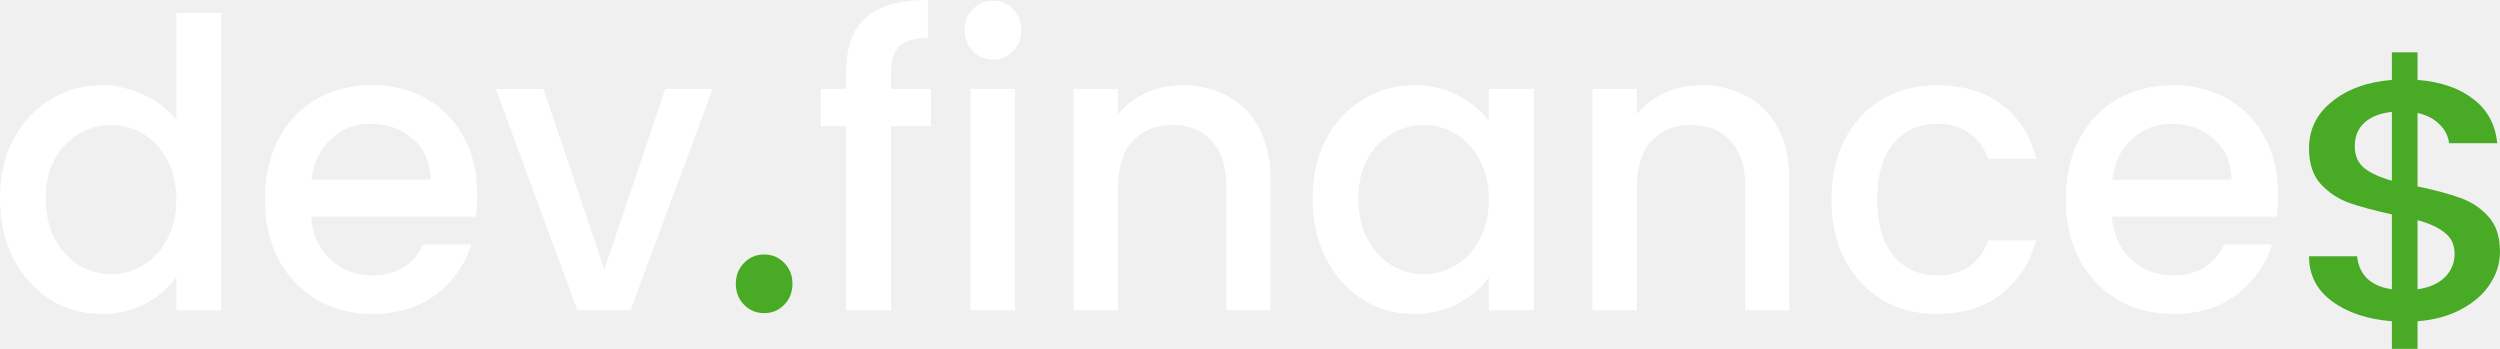
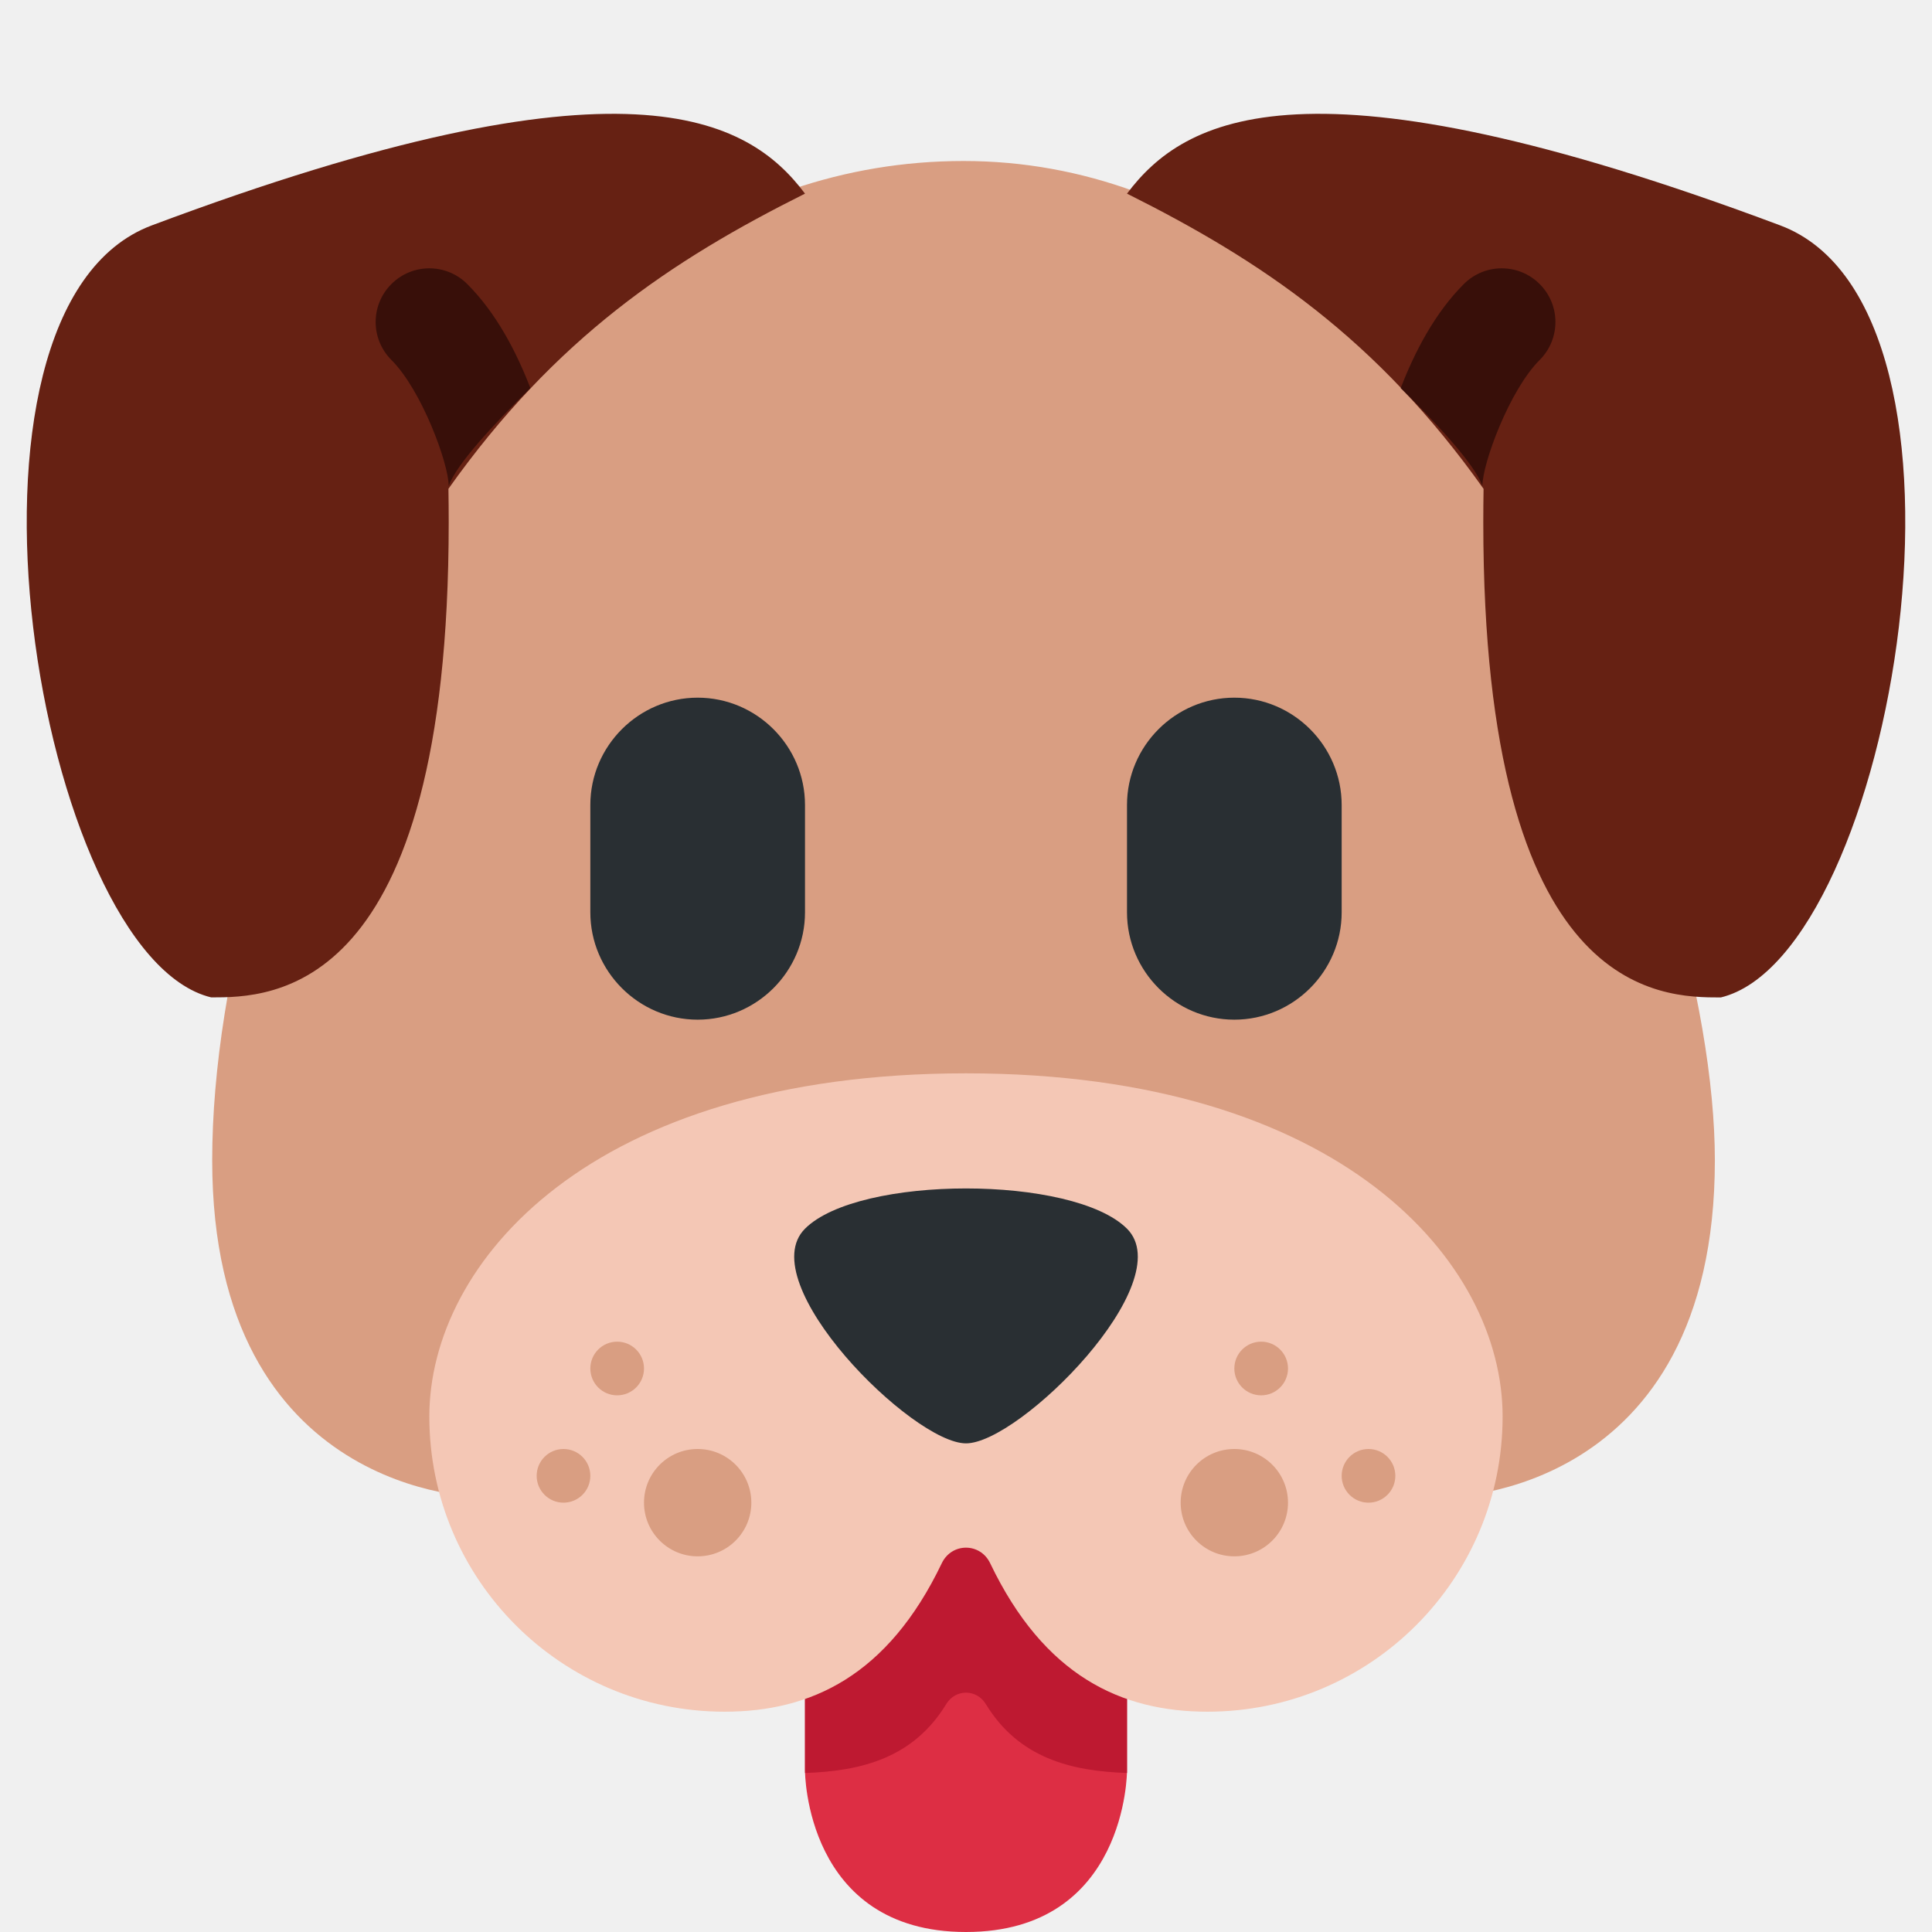
- <svg xmlns="http://www.w3.org/2000/svg" width="172" height="24" viewBox="0 0 172 24" fill="none">
-   <path d="M0 13.662C0 12.132 0.305 10.777 0.914 9.597C1.542 8.417 2.385 7.504 3.443 6.859C4.519 6.195 5.711 5.863 7.02 5.863C7.988 5.863 8.939 6.085 9.871 6.527C10.822 6.951 11.575 7.523 12.13 8.242V0.885H15.224V21.351H12.13V19.056C11.629 19.793 10.929 20.401 10.033 20.881C9.154 21.36 8.141 21.6 6.993 21.6C5.702 21.6 4.519 21.268 3.443 20.604C2.385 19.922 1.542 18.982 0.914 17.783C0.305 16.567 0 15.193 0 13.662ZM12.13 13.718C12.13 12.667 11.915 11.754 11.485 10.98C11.073 10.205 10.526 9.615 9.844 9.21C9.163 8.804 8.428 8.601 7.639 8.601C6.85 8.601 6.115 8.804 5.433 9.21C4.752 9.597 4.196 10.178 3.766 10.952C3.353 11.708 3.147 12.611 3.147 13.662C3.147 14.713 3.353 15.635 3.766 16.428C4.196 17.221 4.752 17.829 5.433 18.253C6.133 18.659 6.868 18.862 7.639 18.862C8.428 18.862 9.163 18.659 9.844 18.253C10.526 17.848 11.073 17.258 11.485 16.483C11.915 15.691 12.13 14.769 12.13 13.718Z" fill="white" />
-   <path d="M32.834 13.358C32.834 13.93 32.798 14.446 32.727 14.907H21.403C21.492 16.124 21.932 17.101 22.721 17.839C23.51 18.576 24.478 18.945 25.626 18.945C27.275 18.945 28.441 18.235 29.122 16.815H32.431C31.982 18.217 31.166 19.369 29.983 20.273C28.817 21.157 27.365 21.6 25.626 21.6C24.209 21.6 22.936 21.277 21.806 20.632C20.695 19.968 19.816 19.046 19.17 17.866C18.543 16.668 18.229 15.285 18.229 13.718C18.229 12.151 18.534 10.777 19.143 9.597C19.771 8.398 20.641 7.477 21.753 6.831C22.882 6.186 24.173 5.863 25.626 5.863C27.024 5.863 28.27 6.177 29.364 6.804C30.458 7.43 31.31 8.315 31.919 9.459C32.529 10.583 32.834 11.883 32.834 13.358ZM29.633 12.363C29.615 11.201 29.212 10.27 28.423 9.569C27.634 8.869 26.657 8.518 25.491 8.518C24.433 8.518 23.528 8.869 22.775 9.569C22.021 10.252 21.573 11.183 21.43 12.363H29.633Z" fill="white" />
-   <path d="M41.581 18.53L45.776 6.112H49.031L43.383 21.351H39.725L34.103 6.112H37.385L41.581 18.53Z" fill="white" />
-   <path d="M52.586 21.545C52.03 21.545 51.564 21.351 51.187 20.964C50.811 20.577 50.623 20.097 50.623 19.526C50.623 18.954 50.811 18.475 51.187 18.088C51.564 17.7 52.03 17.507 52.586 17.507C53.124 17.507 53.581 17.7 53.958 18.088C54.334 18.475 54.523 18.954 54.523 19.526C54.523 20.097 54.334 20.577 53.958 20.964C53.581 21.351 53.124 21.545 52.586 21.545Z" fill="white" />
-   <path d="M64.05 8.684H61.306V21.351H58.213V8.684H56.465V6.112H58.213V5.034C58.213 3.282 58.661 2.01 59.558 1.217C60.473 0.406 61.898 0 63.835 0V2.627C62.902 2.627 62.248 2.812 61.871 3.181C61.495 3.531 61.306 4.149 61.306 5.034V6.112H64.05V8.684Z" fill="white" />
-   <path d="M68.327 4.093C67.771 4.093 67.305 3.9 66.929 3.512C66.552 3.125 66.364 2.646 66.364 2.074C66.364 1.503 66.552 1.023 66.929 0.636C67.305 0.249 67.771 0.055 68.327 0.055C68.865 0.055 69.323 0.249 69.699 0.636C70.076 1.023 70.264 1.503 70.264 2.074C70.264 2.646 70.076 3.125 69.699 3.512C69.323 3.9 68.865 4.093 68.327 4.093ZM69.834 6.112V21.351H66.767V6.112H69.834Z" fill="white" />
-   <path d="M81.337 5.863C82.502 5.863 83.542 6.112 84.457 6.61C85.389 7.108 86.115 7.845 86.635 8.823C87.155 9.8 87.415 10.98 87.415 12.363V21.351H84.376V12.833C84.376 11.468 84.044 10.427 83.381 9.708C82.717 8.97 81.812 8.601 80.664 8.601C79.517 8.601 78.602 8.97 77.921 9.708C77.257 10.427 76.925 11.468 76.925 12.833V21.351H73.859V6.112H76.925V7.855C77.428 7.228 78.064 6.739 78.835 6.389C79.624 6.038 80.458 5.863 81.337 5.863Z" fill="white" />
-   <path d="M90.304 13.662C90.304 12.132 90.609 10.777 91.219 9.597C91.847 8.417 92.689 7.504 93.747 6.859C94.823 6.195 96.007 5.863 97.298 5.863C98.463 5.863 99.476 6.103 100.337 6.582C101.216 7.043 101.915 7.624 102.435 8.325V6.112H105.528V21.351H102.435V19.083C101.915 19.802 101.207 20.401 100.31 20.881C99.413 21.36 98.391 21.6 97.244 21.6C95.971 21.6 94.805 21.268 93.747 20.604C92.689 19.922 91.847 18.982 91.219 17.783C90.609 16.567 90.304 15.193 90.304 13.662ZM102.435 13.718C102.435 12.667 102.22 11.754 101.789 10.98C101.377 10.205 100.83 9.615 100.149 9.21C99.467 8.804 98.732 8.601 97.943 8.601C97.154 8.601 96.419 8.804 95.738 9.21C95.056 9.597 94.5 10.178 94.07 10.952C93.658 11.708 93.451 12.611 93.451 13.662C93.451 14.713 93.658 15.635 94.07 16.428C94.5 17.221 95.056 17.829 95.738 18.253C96.437 18.659 97.172 18.862 97.943 18.862C98.732 18.862 99.467 18.659 100.149 18.253C100.83 17.848 101.377 17.258 101.789 16.483C102.22 15.691 102.435 14.769 102.435 13.718Z" fill="white" />
-   <path d="M117.033 5.863C118.198 5.863 119.238 6.112 120.153 6.61C121.085 7.108 121.812 7.845 122.332 8.823C122.852 9.8 123.112 10.98 123.112 12.363V21.351H120.072V12.833C120.072 11.468 119.74 10.427 119.077 9.708C118.414 8.97 117.508 8.601 116.36 8.601C115.213 8.601 114.298 8.97 113.617 9.708C112.953 10.427 112.622 11.468 112.622 12.833V21.351H109.556V6.112H112.622V7.855C113.124 7.228 113.76 6.739 114.531 6.389C115.32 6.038 116.154 5.863 117.033 5.863Z" fill="white" />
-   <path d="M126.001 13.718C126.001 12.151 126.306 10.777 126.915 9.597C127.543 8.398 128.403 7.477 129.497 6.831C130.591 6.186 131.846 5.863 133.263 5.863C135.056 5.863 136.535 6.306 137.701 7.191C138.884 8.057 139.682 9.302 140.095 10.925H136.786C136.517 10.168 136.087 9.578 135.495 9.154C134.904 8.73 134.159 8.518 133.263 8.518C132.008 8.518 131.004 8.979 130.25 9.901C129.515 10.805 129.148 12.077 129.148 13.718C129.148 15.359 129.515 16.64 130.25 17.562C131.004 18.484 132.008 18.945 133.263 18.945C135.038 18.945 136.213 18.143 136.786 16.539H140.095C139.664 18.088 138.857 19.323 137.674 20.245C136.49 21.148 135.02 21.6 133.263 21.6C131.846 21.6 130.591 21.277 129.497 20.632C128.403 19.968 127.543 19.046 126.915 17.866C126.306 16.668 126.001 15.285 126.001 13.718Z" fill="white" />
-   <path d="M156.733 13.358C156.733 13.93 156.698 14.446 156.626 14.907H145.302C145.392 16.124 145.831 17.101 146.62 17.839C147.409 18.576 148.377 18.945 149.525 18.945C151.175 18.945 152.34 18.235 153.022 16.815H156.33C155.882 18.217 155.066 19.369 153.882 20.273C152.717 21.157 151.264 21.6 149.525 21.6C148.108 21.6 146.835 21.277 145.706 20.632C144.594 19.968 143.715 19.046 143.07 17.866C142.442 16.668 142.128 15.285 142.128 13.718C142.128 12.151 142.433 10.777 143.043 9.597C143.67 8.398 144.54 7.477 145.652 6.831C146.782 6.186 148.073 5.863 149.525 5.863C150.924 5.863 152.17 6.177 153.264 6.804C154.358 7.43 155.209 8.315 155.819 9.459C156.429 10.583 156.733 11.883 156.733 13.358ZM153.533 12.363C153.515 11.201 153.111 10.27 152.322 9.569C151.533 8.869 150.556 8.518 149.391 8.518C148.333 8.518 147.427 8.869 146.674 9.569C145.921 10.252 145.473 11.183 145.329 12.363H153.533Z" fill="white" />
-   <path d="M52.587 21.545C52.031 21.545 51.564 21.351 51.188 20.964C50.811 20.577 50.623 20.097 50.623 19.526C50.623 18.954 50.811 18.475 51.188 18.088C51.564 17.7 52.031 17.507 52.587 17.507C53.124 17.507 53.582 17.7 53.958 18.088C54.335 18.475 54.523 18.954 54.523 19.526C54.523 20.097 54.335 20.577 53.958 20.964C53.582 21.351 53.124 21.545 52.587 21.545Z" fill="#49AA26" />
-   <path d="M171.999 17.325C171.999 18.106 171.773 18.84 171.321 19.527C170.886 20.214 170.235 20.791 169.366 21.26C168.515 21.728 167.502 22.009 166.326 22.103V24H164.561V22.103C162.86 21.962 161.485 21.502 160.435 20.721C159.385 19.94 158.86 18.91 158.86 17.63H162.172C162.227 18.238 162.453 18.746 162.851 19.152C163.249 19.542 163.819 19.792 164.561 19.901V14.749C163.349 14.483 162.362 14.218 161.602 13.952C160.842 13.671 160.191 13.234 159.648 12.641C159.123 12.047 158.86 11.236 158.86 10.205C158.86 8.909 159.385 7.839 160.435 6.996C161.485 6.137 162.86 5.638 164.561 5.497V3.6H166.326V5.497C167.918 5.622 169.194 6.059 170.153 6.809C171.131 7.543 171.683 8.558 171.809 9.854H168.497C168.443 9.37 168.226 8.94 167.846 8.565C167.466 8.175 166.959 7.91 166.326 7.769V12.828C167.538 13.078 168.524 13.343 169.285 13.624C170.045 13.89 170.687 14.319 171.212 14.913C171.737 15.49 171.999 16.294 171.999 17.325ZM162.009 10.064C162.009 10.705 162.227 11.204 162.661 11.563C163.113 11.922 163.747 12.211 164.561 12.43V7.699C163.783 7.777 163.159 8.019 162.688 8.425C162.236 8.831 162.009 9.377 162.009 10.064ZM166.326 19.901C167.122 19.792 167.746 19.519 168.199 19.082C168.651 18.629 168.877 18.09 168.877 17.465C168.877 16.841 168.651 16.357 168.199 16.013C167.764 15.654 167.14 15.365 166.326 15.147V19.901Z" fill="#49AA26" />
+ <svg xmlns="http://www.w3.org/2000/svg" viewBox="0 0 36 36">
+   <path fill="#DD2E44" d="M15 27v6s0 3 3 3 3-3 3-3v-6h-6z" />
+   <path fill="#BE1931" d="M15 33l.001.037c1.041-.035 2.016-.274 2.632-1.286.171-.281.563-.281.735 0 .616 1.011 1.591 1.251 2.632 1.286V27h-6v6z" />
+   <path fill="#D99E82" d="M31.954 21.619c0 6.276-5 6.276-5 6.276h-18s-5 0-5-6.276c0-6.724 5-18.619 14-18.619s14 12.895 14 18.619z" />
+   <path fill="#F4C7B5" d="M18 20c-7 0-10 3.527-10 6.395 0 3.037 2.462 5.5 5.5 5.5 1.605 0 3.042-.664 4.049-2.767.185-.386.716-.386.901 0 1.007 2.103 2.445 2.767 4.049 2.767 3.038 0 5.5-2.463 5.5-5.5C28 23.527 25 20 18 20z" />
+   <path fill="#292F33" d="M15 22.895c-1 1 2 4 3 4s4-3 3-4-5-1-6 0zM13 19c-1.1 0-2-.9-2-2v-2c0-1.1.9-2 2-2s2 .9 2 2v2c0 1.1-.9 2-2 2zm10 0c-1.1 0-2-.9-2-2v-2c0-1.1.9-2 2-2s2 .9 2 2v2c0 1.1-.9 2-2 2z" />
+   <path fill="#662113" d="M15 3.608C13.941 2.199 11.681.881 2.828 4.2-1.316 5.754.708 17.804 3.935 18.585c1.106 0 4.426 0 4.426-8.852 0-.22-.002-.423-.005-.625C10.35 6.298 12.5 4.857 15 3.608zm18.172.592C24.319.881 22.059 2.199 21 3.608c2.5 1.25 4.65 2.691 6.644 5.501-.003.201-.005.404-.005.625 0 8.852 3.319 8.852 4.426 8.852 3.227-.782 5.251-12.832 1.107-14.386z" />
+   <circle fill="#D99E82" cx="23.5" cy="25.5" r=".5" />
+   <circle fill="#D99E82" cx="11.5" cy="25.5" r=".5" />
+   <circle fill="#D99E82" cx="25.5" cy="27.5" r=".5" />
+   <circle fill="#D99E82" cx="10.5" cy="27.5" r=".5" />
+   <circle fill="#D99E82" cx="23" cy="28" r="1" />
+   <circle fill="#D99E82" cx="13" cy="28" r="1" />
+   <path fill="#380F09" d="M9.883 7.232c-.259-.673-.634-1.397-1.176-1.939-.391-.391-1.023-.391-1.414 0s-.391 1.023 0 1.414c.57.57 1.066 1.934 1.068 2.346.145-.404.839-1.15 1.522-1.821zm16.217 0c.259-.672.634-1.397 1.176-1.939.391-.391 1.023-.391 1.414 0s.391 1.023 0 1.414c-.57.57-1.066 1.934-1.068 2.346-.145-.404-.839-1.15-1.522-1.821z" />
</svg>
